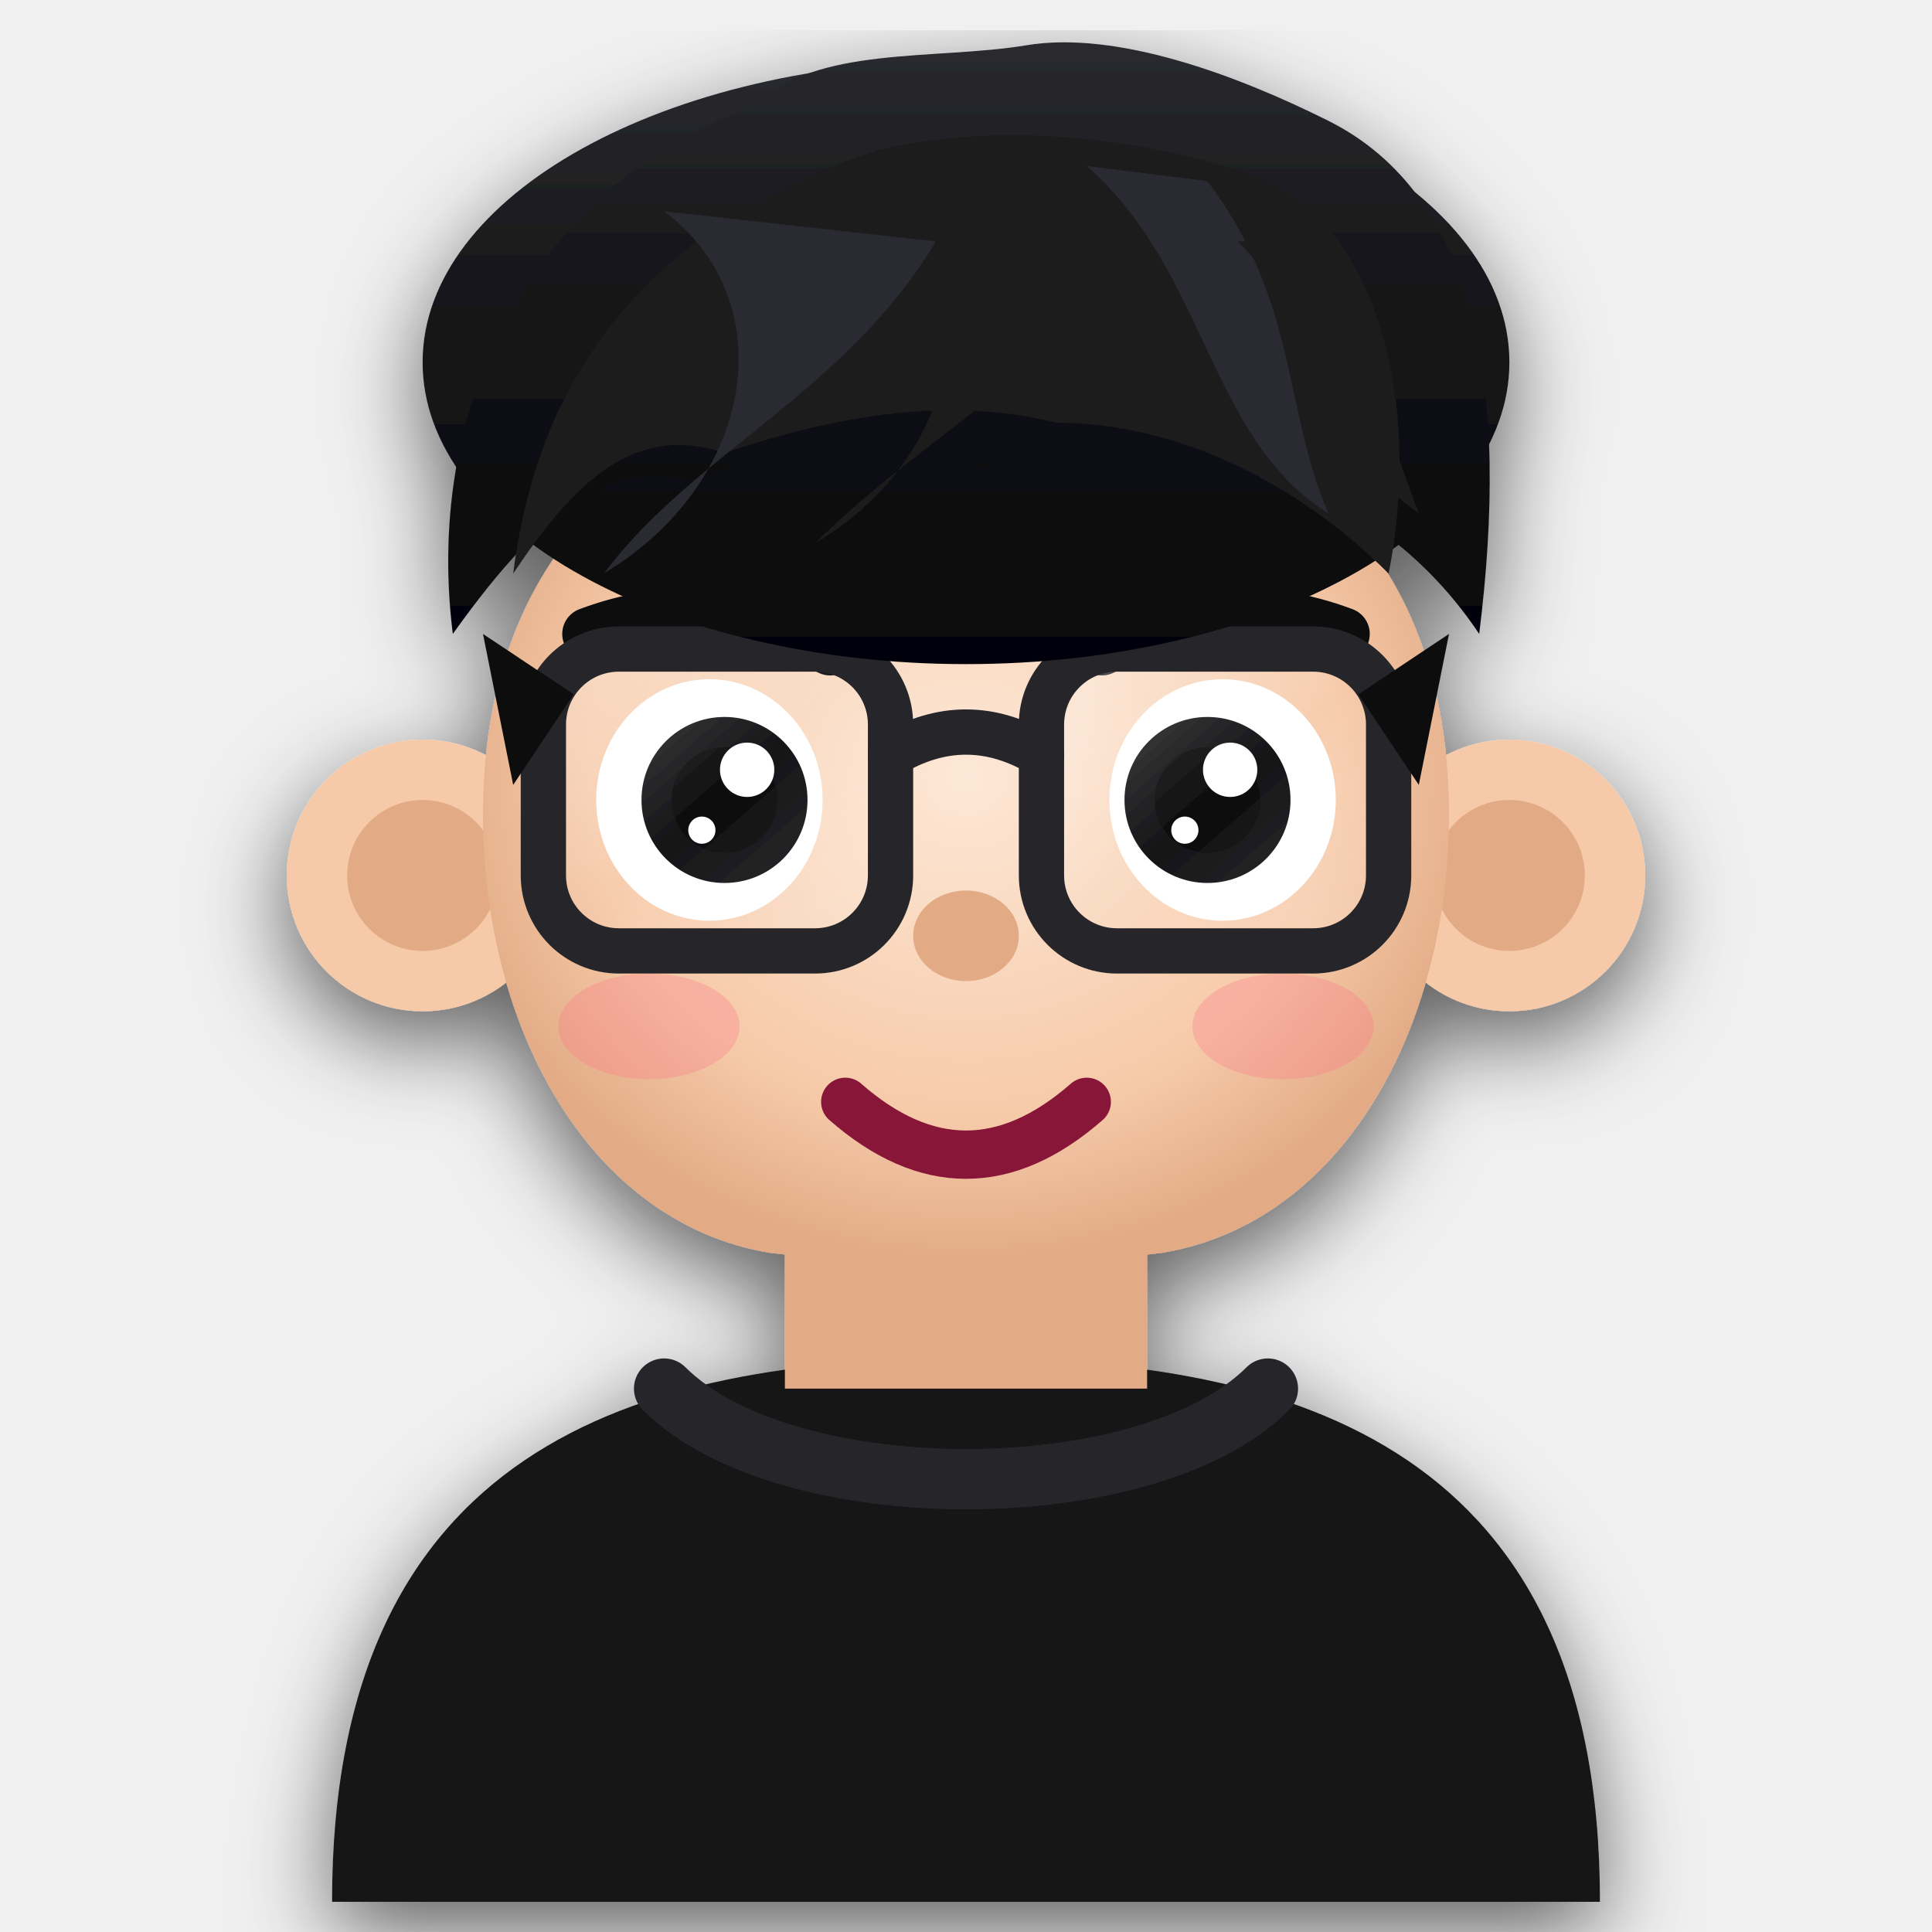
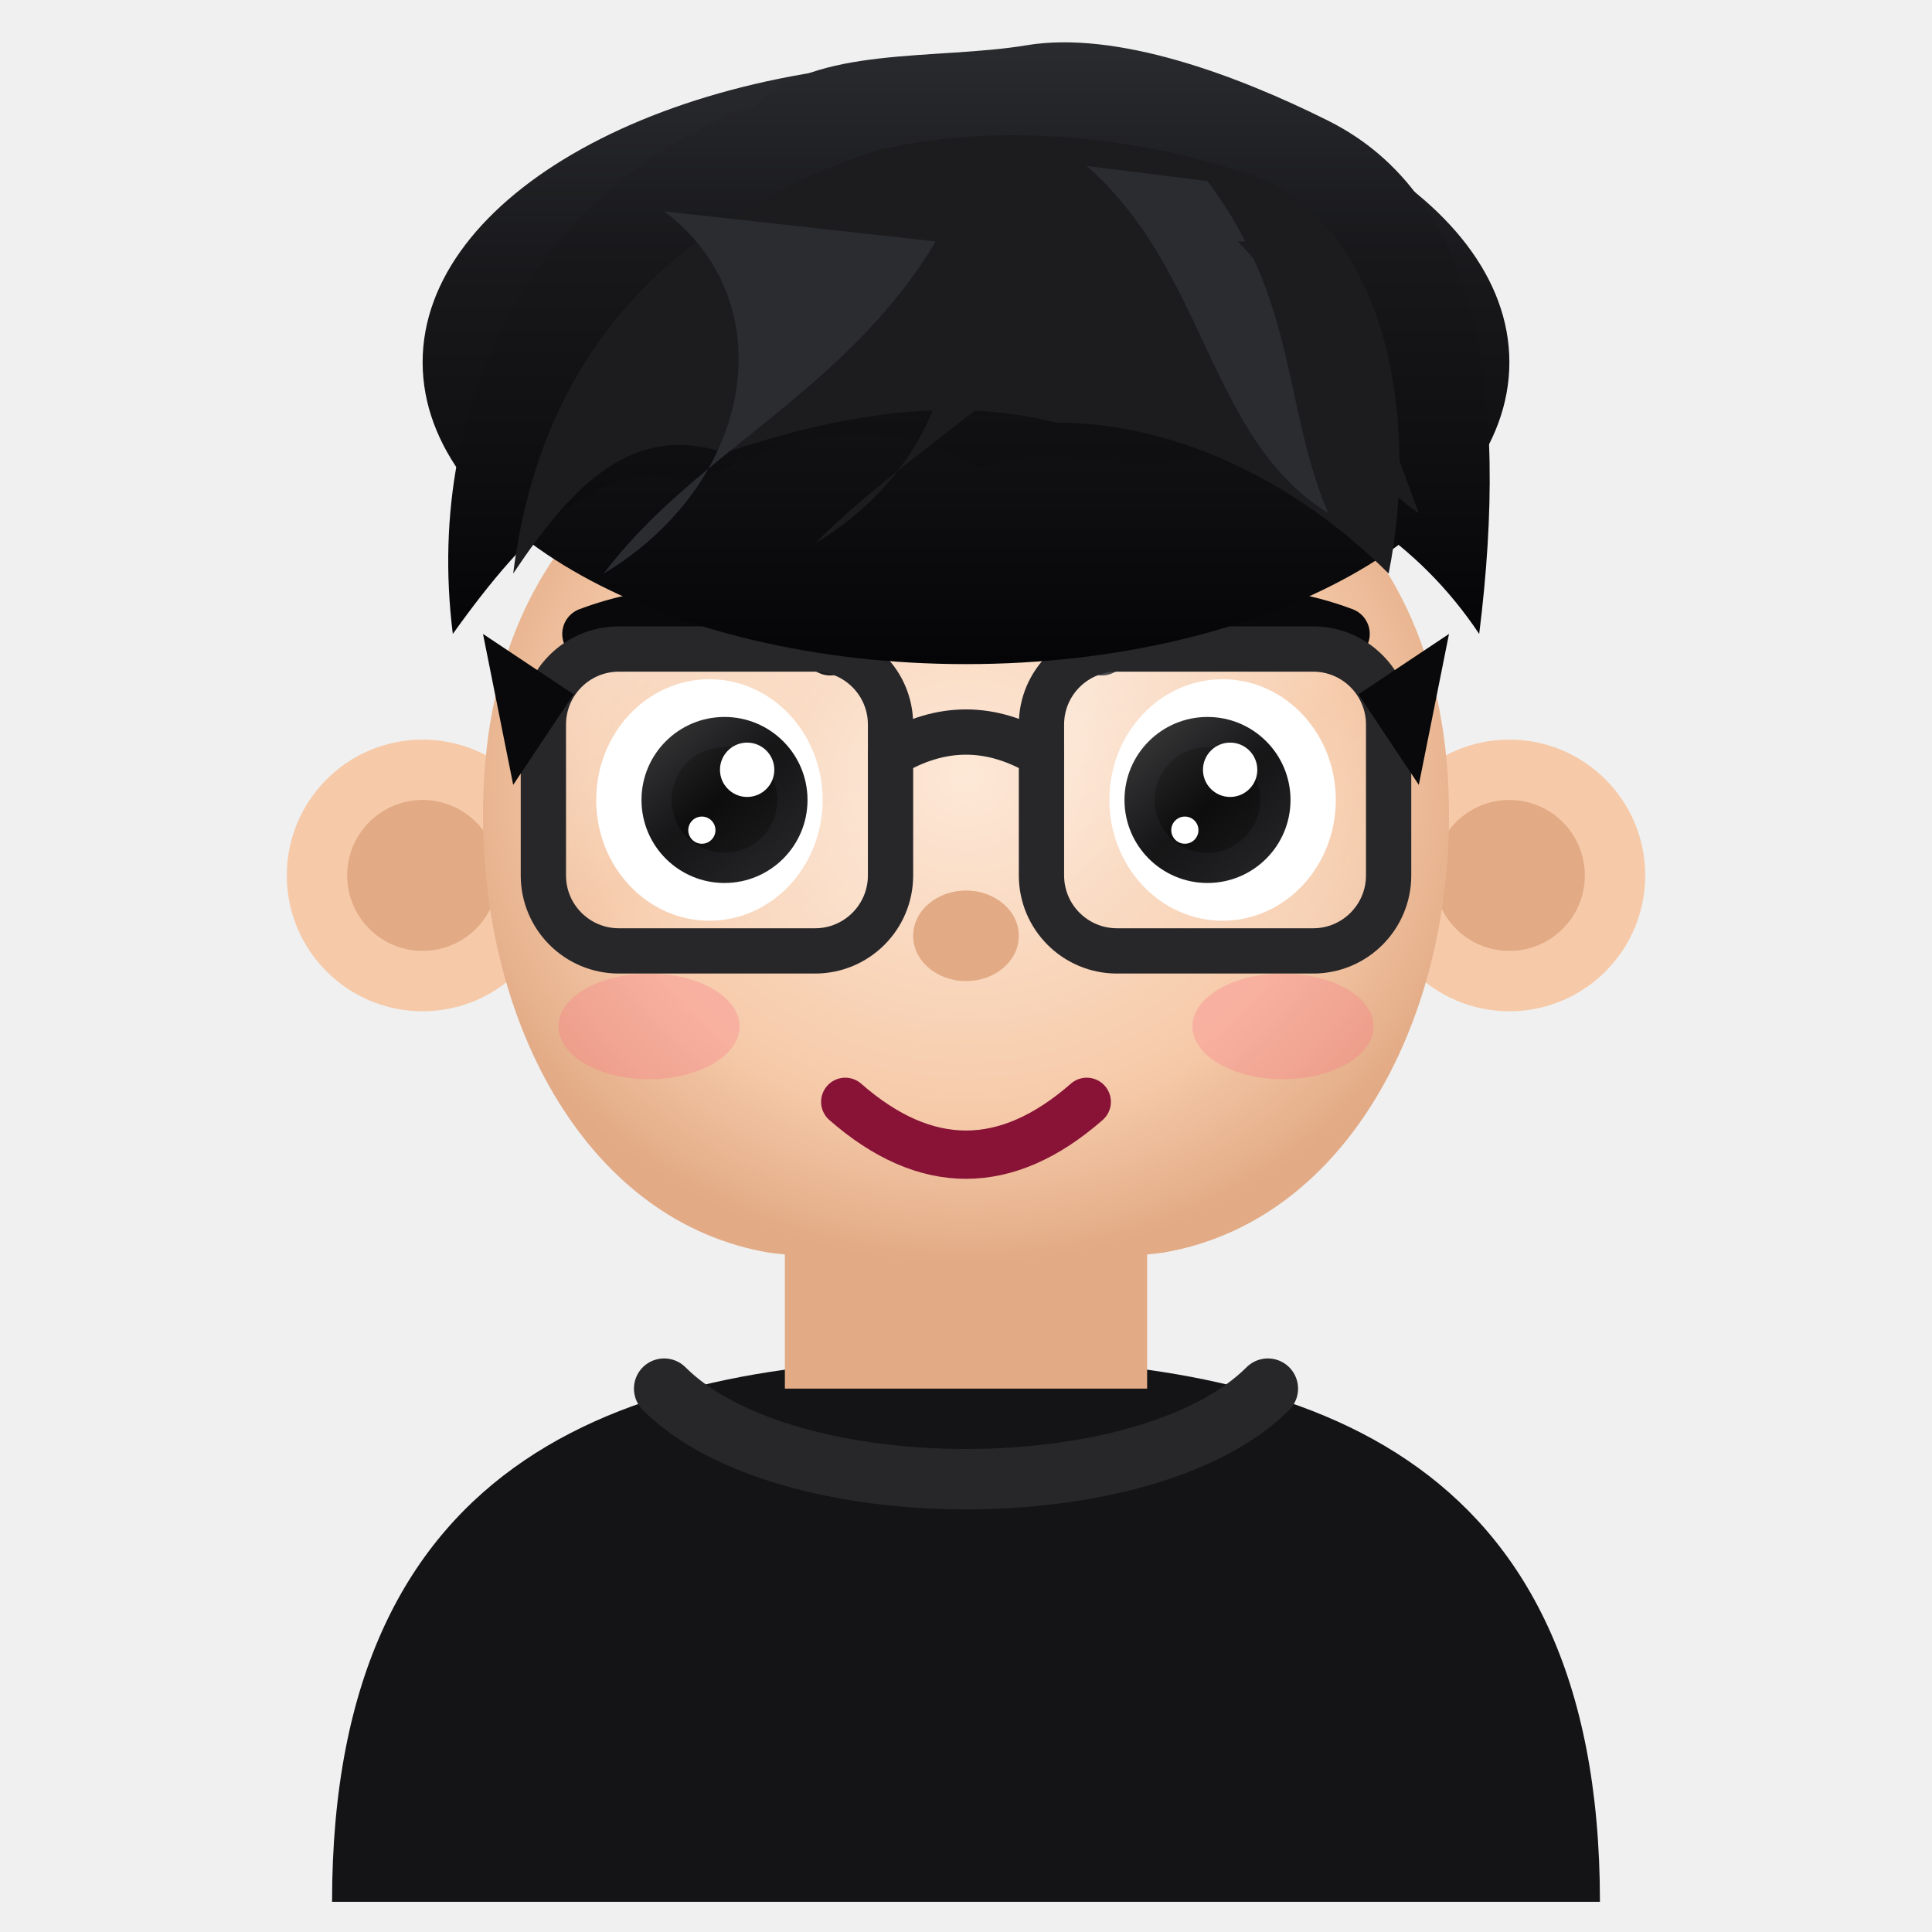
- <svg xmlns="http://www.w3.org/2000/svg" viewBox="0 0 128 128" width="100%" height="100%">
+ <svg xmlns="http://www.w3.org/2000/svg" viewBox="0 0 128 128" width="128" height="128">
  <defs>
    <linearGradient id="boyHairGrad" x1="0%" y1="0%" x2="0%" y2="100%">
      <stop offset="0%" stop-color="#2a2b2f" />
      <stop offset="35%" stop-color="#18181b" />
      <stop offset="70%" stop-color="#0f0f12" />
      <stop offset="100%" stop-color="#050507" />
    </linearGradient>
    <radialGradient id="boySkinGrad" cx="50%" cy="45%" r="55%">
      <stop offset="0%" stop-color="#fde8d7" />
      <stop offset="70%" stop-color="#f6caa9" />
      <stop offset="100%" stop-color="#e2aa85" />
    </radialGradient>
    <linearGradient id="glassesGlass" x1="0%" y1="0%" x2="100%" y2="100%">
      <stop offset="0%" stop-color="#ffffff" stop-opacity="0.35" />
      <stop offset="50%" stop-color="#ffffff" stop-opacity="0.05" />
      <stop offset="100%" stop-color="#ffffff" stop-opacity="0.2" />
    </linearGradient>
-     <filter id="avatarGlow" x="-10%" y="-10%" width="120%" height="120%">
-       <feDropShadow dx="0" dy="2" stdDeviation="3" flood-color="#000000" flood-opacity="0.6" />
-     </filter>
  </defs>
-   <g filter="url(#avatarGlow)">
+   <g>
    <path d="M 22 126 C 22 96 42 90 64 90 C 86 90 106 96 106 126 Z" fill="#141416" />
    <path d="M 44 92 C 52 100 76 100 84 92" fill="none" stroke="#27272a" stroke-width="4" stroke-linecap="round" />
    <path d="M 52 78 L 52 92 L 76 92 L 76 78 Z" fill="#e2aa85" />
    <circle cx="28" cy="58" r="9" fill="#f6caa9" />
    <circle cx="28" cy="58" r="5" fill="#e2aa85" />
    <circle cx="100" cy="58" r="9" fill="#f6caa9" />
    <circle cx="100" cy="58" r="5" fill="#e2aa85" />
    <path d="M 32 54 C 32 34 46 25 64 25 C 82 25 96 34 96 54 C 96 68 89 81 77 83 C 69 84 59 84 51 83 C 39 81 32 68 32 54 Z" fill="url(#boySkinGrad)" />
    <ellipse cx="43" cy="68" rx="6" ry="3.5" fill="#fb7185" opacity="0.3" />
    <ellipse cx="85" cy="68" rx="6" ry="3.5" fill="#fb7185" opacity="0.3" />
    <ellipse cx="64" cy="62" rx="3.5" ry="3" fill="#e2aa85" />
    <ellipse cx="47" cy="53" rx="7.5" ry="8" fill="#ffffff" />
    <circle cx="48" cy="53" r="5.5" fill="#09090b" />
    <circle cx="48" cy="53" r="3.5" fill="#000000" />
    <circle cx="49.5" cy="51" r="1.8" fill="#ffffff" />
    <circle cx="46.5" cy="55" r="0.9" fill="#ffffff" />
    <ellipse cx="81" cy="53" rx="7.5" ry="8" fill="#ffffff" />
    <circle cx="80" cy="53" r="5.5" fill="#09090b" />
    <circle cx="80" cy="53" r="3.5" fill="#000000" />
    <circle cx="81.5" cy="51" r="1.8" fill="#ffffff" />
    <circle cx="78.5" cy="55" r="0.9" fill="#ffffff" />
    <path d="M 39 42 Q 47 39 55 43" fill="none" stroke="#09090b" stroke-width="3.5" stroke-linecap="round" />
    <path d="M 89 42 Q 81 39 73 43" fill="none" stroke="#09090b" stroke-width="3.5" stroke-linecap="round" />
    <rect x="36" y="43" width="23" height="20" rx="5" fill="url(#glassesGlass)" stroke="#27272a" stroke-width="3" />
    <rect x="69" y="43" width="23" height="20" rx="5" fill="url(#glassesGlass)" stroke="#27272a" stroke-width="3" />
    <path d="M 59 50 Q 64 47 69 50" fill="none" stroke="#27272a" stroke-width="3" stroke-linecap="round" />
    <path d="M 56 73 Q 64 80 72 73" fill="none" stroke="#881337" stroke-width="3.2" stroke-linecap="round" />
    <path d="M 32 42 L 34 52 L 38 46 Z" fill="#09090b" />
    <path d="M 96 42 L 94 52 L 90 46 Z" fill="#09090b" />
    <ellipse cx="64" cy="24" rx="36" ry="20" fill="url(#boyHairGrad)" />
    <path d="       M 30 42       C 28 26 36 12 50 7       C 54 3 62 4 68 3       C 74 2 82 5 88 8       C 98 13 100 26 98 42       C 94 36 88 32 80 30       C 75 32 70 29 65 31       C 58 27 52 29 46 32       C 40 30 35 35 30 42 Z     " fill="url(#boyHairGrad)" />
    <path d="       M 34 38       C 36 22 46 14 58 10       C 66 8 76 9 84 12       C 92 16 94 28 92 38       C 86 32 78 28 70 28       C 62 26 54 28 48 30       C 42 28 38 32 34 38 Z     " fill="#1c1c1f" />
    <path d="M 44 14 C 52 20 50 32 40 38 C 46 30 56 26 62 16 Z" fill="#2b2c30" />
    <path d="M 58 10 C 66 18 64 30 54 36 C 62 28 72 24 76 13 Z" fill="#1c1c1f" />
    <path d="M 72 11 C 80 18 80 29 88 34 C 85 27 86 20 80 12 Z" fill="#2b2c30" />
    <path d="M 82 16 C 88 22 88 30 94 34 C 91 26 90 22 86 16 Z" fill="#1c1c1f" />
  </g>
</svg>
